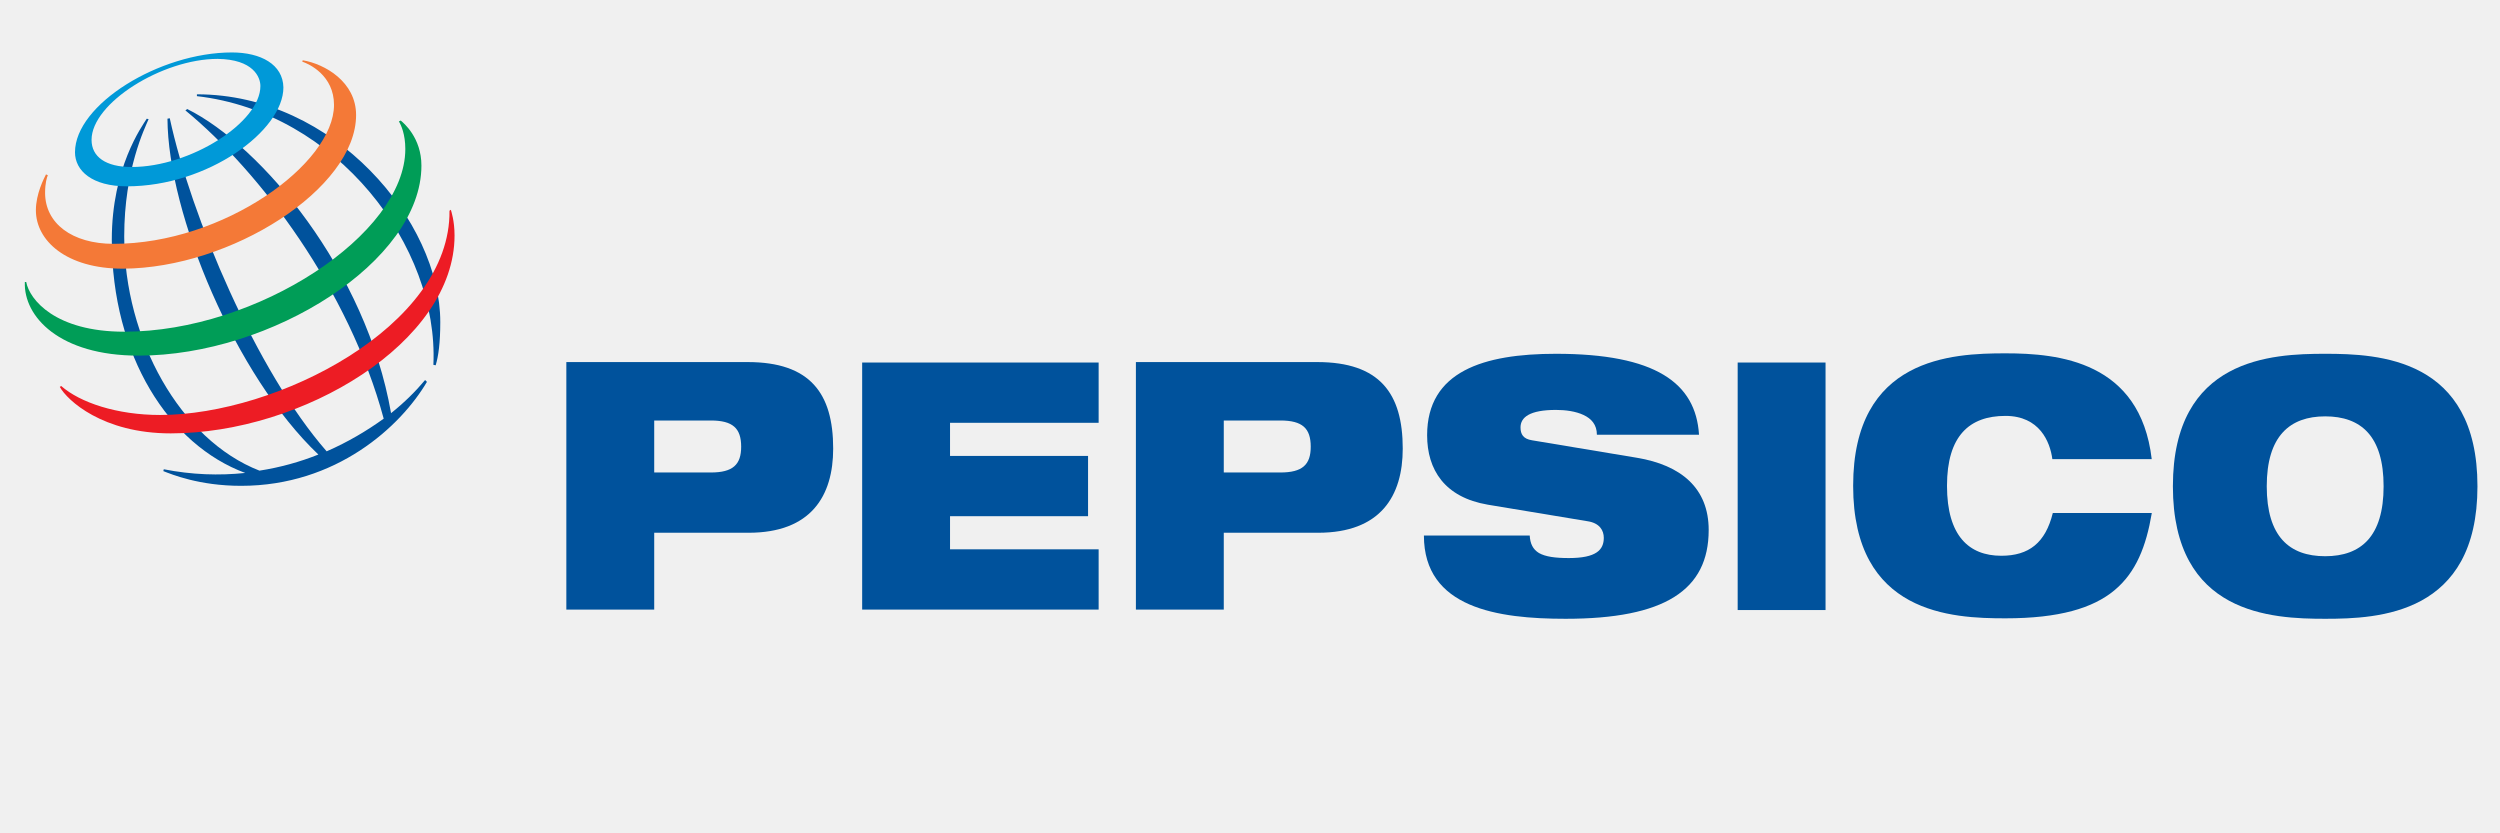
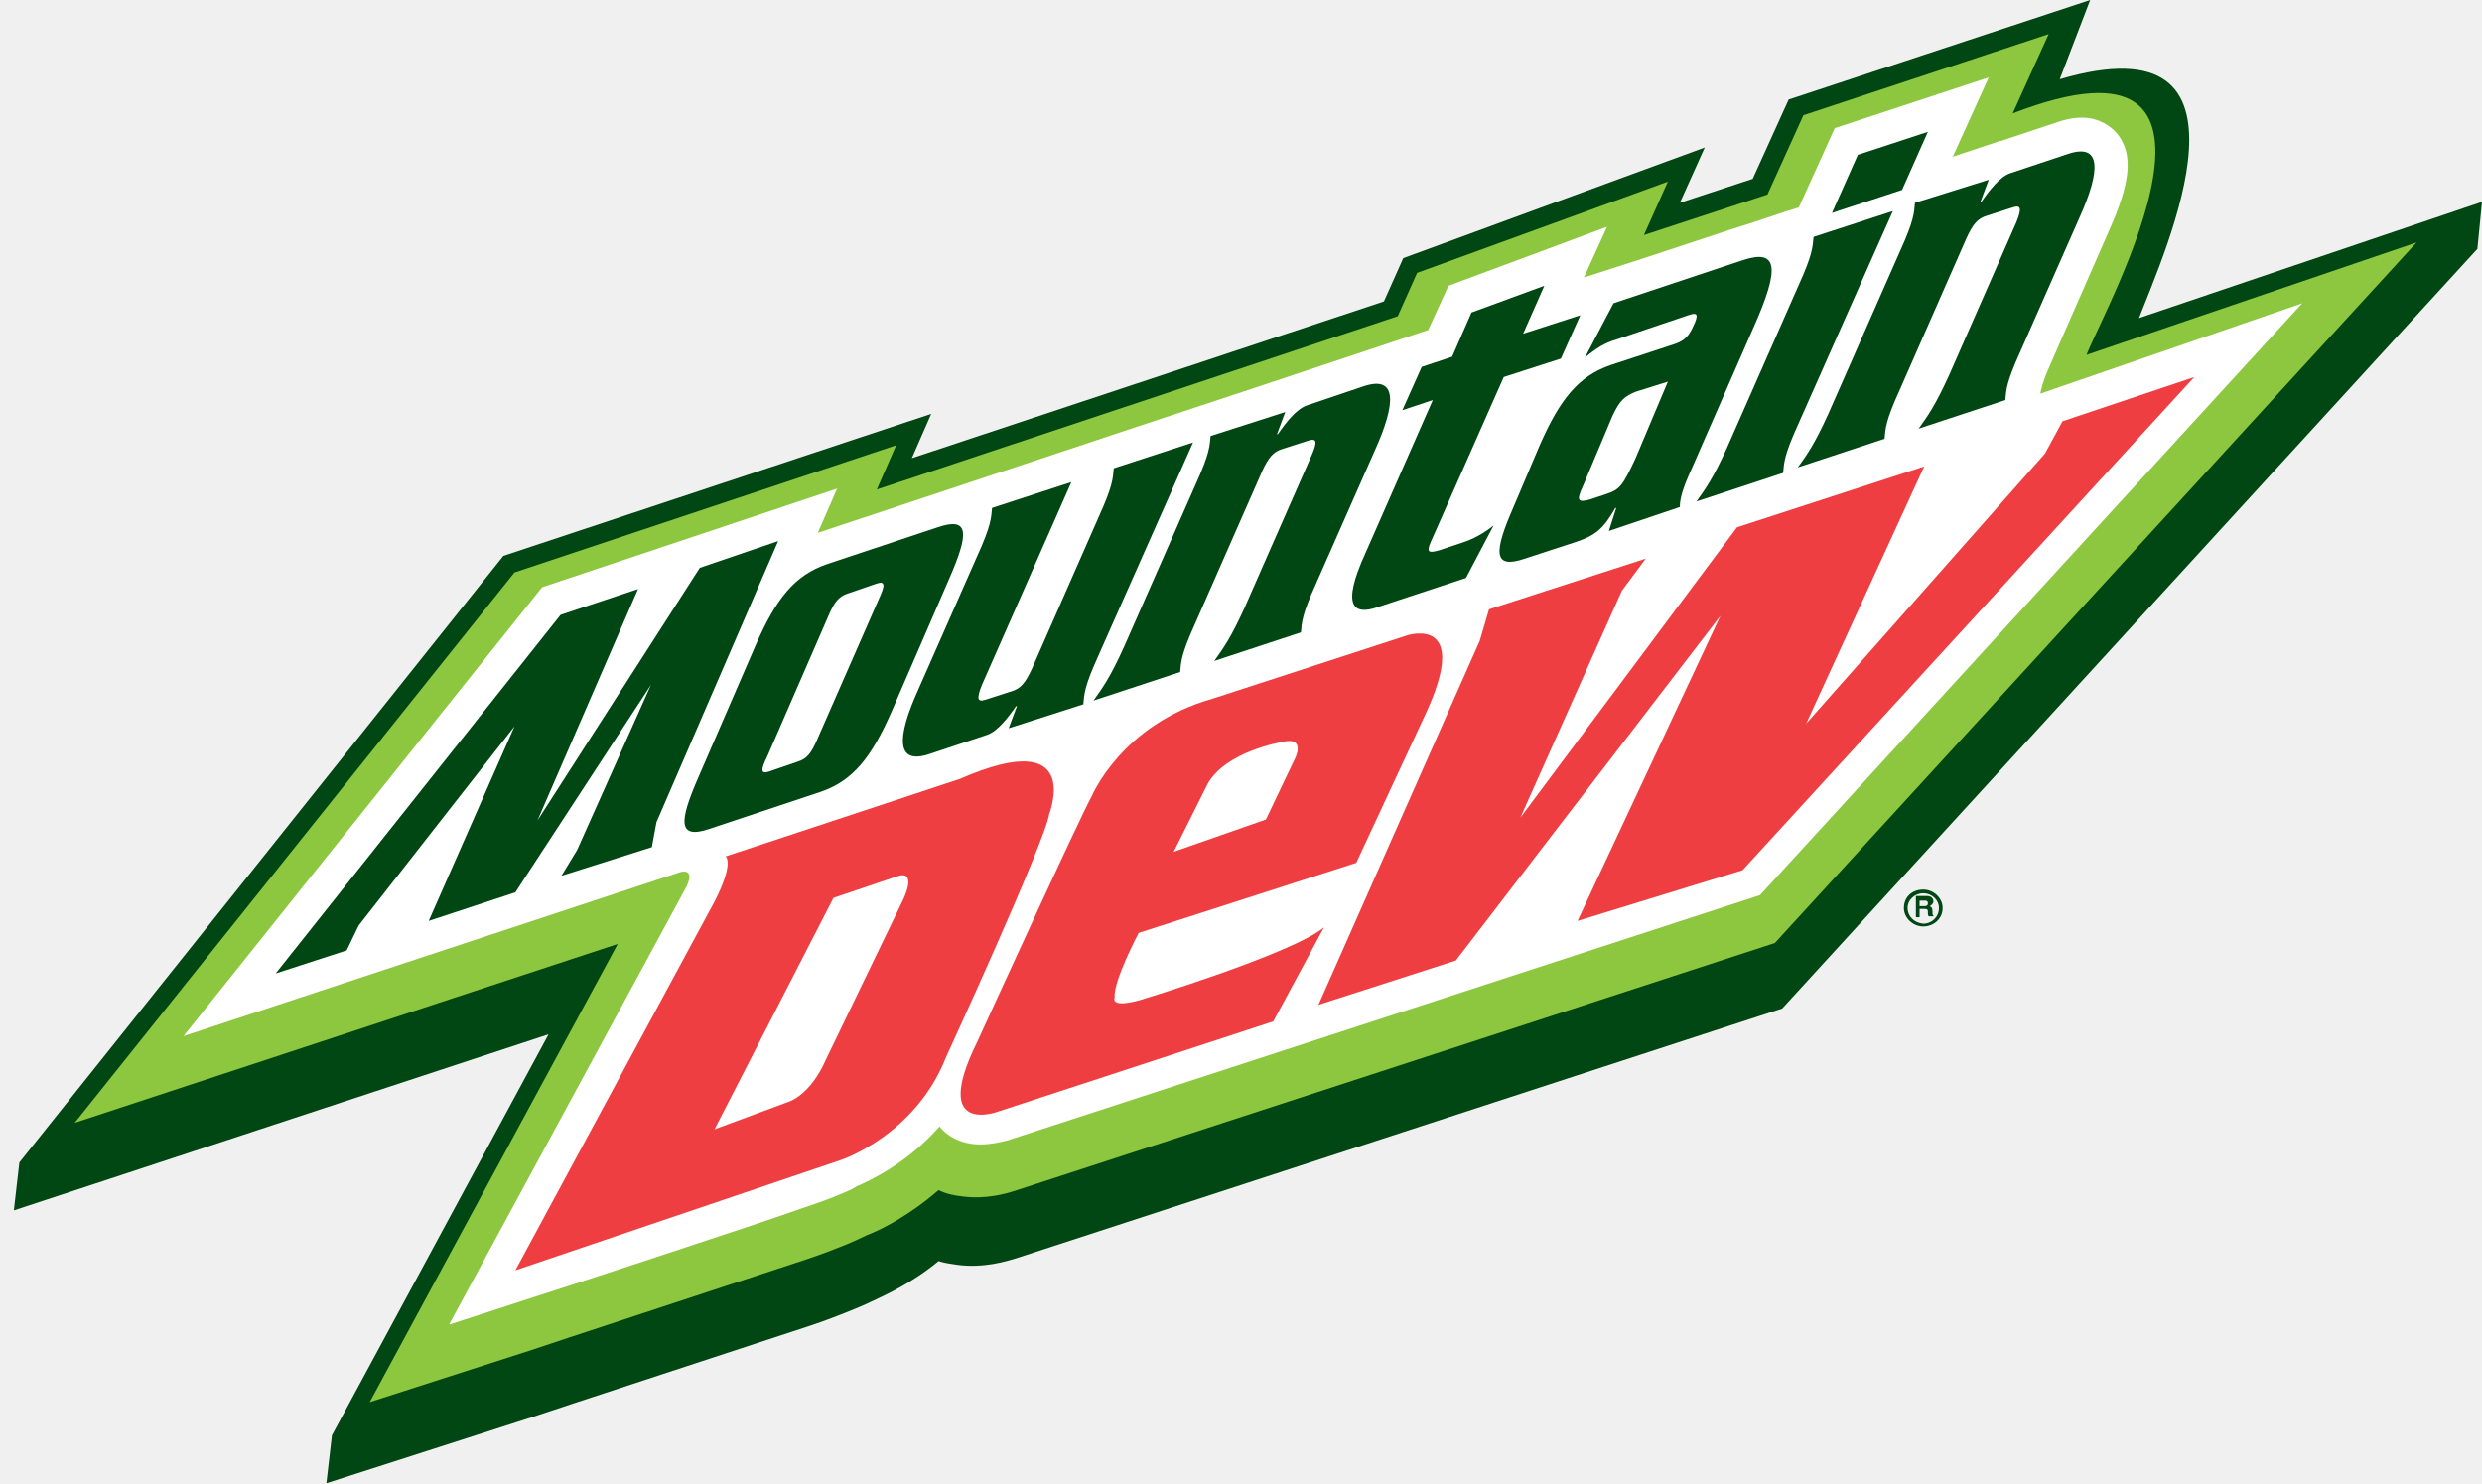
- <svg xmlns="http://www.w3.org/2000/svg" version="1.1" id="Layer_2" x="0px" y="0px" viewBox="0 0 543.4 181" style="enable-background:new 0 0 543.4 181;" xml:space="preserve">
+ <svg xmlns="http://www.w3.org/2000/svg" version="1.1" id="LOGO" x="0px" y="0px" viewBox="0 0 269.2 160.9" style="enable-background:new 0 0 269.2 160.9;" xml:space="preserve">
  <style type="text/css">
- 	.st0{fill:#00529C;}
- 	.st1{fill:#0099D8;}
- 	.st2{fill:#F47937;}
- 	.st3{fill:#009D57;}
- 	.st4{fill:#ED1C24;}
+ 	.st0{fill:#004713;}
+ 	.st1{fill:#8DC63F;}
+ 	.st2{fill:#FFFFFF;}
+ 	.st3{fill:#EF3E42;}
</style>
  <g>
    <g>
-       <path class="st0" d="M142.2,91.4h12.3c4.8,0,6.6,1.7,6.6,5.7c0,3.9-1.8,5.6-6.6,5.6h-12.3V91.4z M123.1,132.5h19.1v-16.7h20.5    c13.6,0,18.4-8,18.4-18.3c0-12-5-18.8-18.6-18.8h-39.4L123.1,132.5L123.1,132.5z" />
-       <path class="st0" d="M187.4,78.8h51.4v13.1h-32.3v7.2h30v13.1h-30v7.2h32.3v13.1h-51.4V78.8z" />
-       <path class="st0" d="M266,91.4h12.3c4.8,0,6.6,1.7,6.6,5.7c0,3.9-1.8,5.6-6.6,5.6H266V91.4z M246.9,132.5H266v-16.7h20.5    c13.6,0,18.4-8,18.4-18.3c0-12-5-18.8-18.6-18.8h-39.4V132.5z" />
-       <path class="st0" d="M323.4,109.7c-9.4-1.6-13.2-7.6-13.2-15.1c0-13.9,12.3-17.7,28-17.7c21.6,0,30.4,6.3,31.1,17.6h-22.2    c0-2.2-1.2-3.5-2.9-4.3c-1.7-0.8-3.9-1.1-6-1.1c-5.7,0-7.7,1.6-7.7,3.8c0,1.5,0.6,2.5,2.5,2.8l22.8,3.8    c9.6,1.6,15.6,6.6,15.6,15.7c0,13.1-9.6,19.3-31.1,19.3c-14.7,0-30.8-2.3-30.8-18.1h23c0.1,1.8,0.7,3,2,3.8    c1.4,0.8,3.5,1.1,6.5,1.1c6,0,7.6-1.8,7.6-4.4c0-1.6-0.9-3.2-3.5-3.6L323.4,109.7z" />
-       <path class="st0" d="M377.7,78.8h19.1v53.8h-19.1V78.8z" />
-       <path class="st0" d="M467.7,111.6c-1.2,7.1-3.4,12.8-8.1,16.7c-4.7,3.9-12,6.1-23.7,6.1c-11.6,0-33.1-0.9-33.1-28.8    s21.5-28.8,33.1-28.8c11.5,0,29.3,1.7,31.8,23h-21.6c-0.5-3.8-2.8-9.4-10.2-9.4c-7.8,0-12.7,4.3-12.7,15.2s4.8,15.2,11.8,15.2    c6,0,9.6-2.8,11.2-9.3h21.5V111.6z" />
-       <path class="st0" d="M492.7,105.7c0-10.9,5-15.2,12.7-15.2c7.8,0,12.7,4.3,12.7,15.2s-4.9,15.2-12.7,15.2    C497.6,120.9,492.7,116.6,492.7,105.7z M472.3,105.7c0,27.9,21.5,28.8,33.1,28.8s33.1-0.9,33.1-28.8S517,76.9,505.4,76.9    C493.8,76.9,472.3,77.8,472.3,105.7z" />
+       <g>
+         <path class="st0" d="M269.2,21.9l-37.2,12.6c2.8-7.3,14.5-32.7-8.6-25.9l3.3-8.6L194,10.8l-3.9,8.6l-7.9,2.6l2.7-6L152.2,28     l-2.1,4.7l-51.2,17l2.1-4.8L54.6,60.3L2.1,126.1l-0.6,5.2l58-19.1l-23.5,43.5l-0.6,5.2l22.4-7.2c0.2-0.1,27.1-8.9,30.1-9.9     c1.8-0.6,3.3-1.2,4.3-1.6c0.7-0.3,1.5-0.6,2.3-1c1.5-0.7,4.4-2,7.3-4.4c0.6,0.2,1.3,0.3,2,0.4c2.9,0.4,5.4-0.4,6.4-0.7l83.1-27.1     l75.4-82.4L269.2,21.9z" />
+         <path class="st1" d="M226.3,38.5c2.2-5.5,19.7-36.9-8-26.2l3.9-8.6l-26.6,8.8l-3.9,8.6l-13.4,4.4l2.6-5.8l-27.2,9.9l-2.1,4.7     L95.1,53.1l2.1-4.8L55.8,62.1L8.1,121.8L67,102.4l-26.9,49.7l17.4-5.6c0.2-0.1,27-8.9,30-9.9c1.8-0.6,3.3-1.2,4.3-1.6     c0.7-0.3,1.4-0.6,2.2-1c1.6-0.6,4.7-2.2,7.8-4.9c0.8,0.4,1.7,0.6,2.7,0.7c2.4,0.3,4.6-0.3,5.5-0.6l82.5-26.9l69.6-76L226.3,38.5z     " />
+         <path class="st2" d="M221.3,42.7c0,0,0.1-1,1.1-3.2l6.4-14.6c2.1-4.7,2.5-7.6,1.3-9.7c-0.7-1.3-2.1-2.2-3.6-2.4     c-1-0.1-2,0-3.2,0.4l-6.3,2.1c0,0,0,0-0.1,0l-5.1,1.7l3.9-8.6L199,13.9l-3.9,8.6l-1.6,0.5c0,0-4.1,1.4-5.5,1.8l-10,3.3l0,0     l-6.2,2l2.5-5.5L157.1,31l-2.2,4.8l-14.4,4.8c0,0,0,0,0,0l-17.8,5.9l0,0l-34,11.3l2.1-4.8l-32,10.7l-38.9,48.7l53.9-17.8     c0,0,1.6-0.5,0.7,1.5l-25.8,47.6l8.3-2.7c0.1,0,27-8.8,29.9-9.9c1.8-0.6,3.2-1.1,4.1-1.5c0.7-0.3,1.3-0.5,1.9-0.9     c1.4-0.6,5.5-2.5,9-6.5c0.9,1.1,2.1,1.7,3.6,1.9c1.7,0.2,3.3-0.3,3.8-0.4l81.6-26.6l58.8-64.2L221.3,42.7z" />
+         <path class="st0" d="M60.8,66.7l8.4-2.8L58.3,89l17.6-27.4l8.5-2.9L71.2,89.2l-0.5,2.7l-9.8,3.1l1.7-2.8l8-17.9L55.9,96.8     l-9.4,3.1l9.3-21.1l-16.9,21.6l-1.3,2.7l-7.7,2.5L60.8,66.7z M102.9,62.9c2.2-5,2.3-6.9-1.2-5.7l-12,4c-3.5,1.2-5.5,3.7-7.7,8.7     l-6.2,14.3c-2.2,5-2.3,6.9,1.2,5.7l12-4c3.5-1.2,5.5-3.7,7.7-8.7L102.9,62.9z M89.9,66.7c0.6-1.4,1.1-2,2-2.3l3.2-1.1     c0.9-0.3,0.9,0.2,0.3,1.5l-6.8,15.5c-0.6,1.4-1.1,2-2,2.3l-3.2,1.1c-0.9,0.3-0.9-0.2-0.2-1.6L89.9,66.7z M117.5,76.4     c0.1-1.1,0.1-1.9,1.6-5.2L129.4,48l-8.6,2.8c-0.1,1.1-0.1,1.9-1.6,5.2l-7.3,16.6c-0.7,1.5-1.2,2.1-2.2,2.4l-2.8,0.9     c-0.9,0.3-1-0.1-0.4-1.6l9.7-22l-8.6,2.8c-0.1,1.1-0.1,1.9-1.6,5.2l-6.4,14.5c-2.4,5.3-2.4,8.2,1.2,7l6.3-2.1     c1.1-0.4,2.2-1.8,3.1-3.1l0.1,0l-0.9,2.4L117.5,76.4z M131.3,47.3c-0.1,1.1-0.1,1.9-1.6,5.2l-7.8,17.7c-1.5,3.3-2.3,4.4-3.3,5.8     l9.4-3.1c0.1-1.1,0.1-1.9,1.6-5.2l7.3-16.6c0.7-1.5,1.2-2.1,2.2-2.4l2.8-0.9c0.9-0.3,1,0.1,0.4,1.5L135,65.9     c-1.5,3.3-2.3,4.4-3.3,5.8l9.4-3.1c0.1-1.1,0.1-1.9,1.6-5.2l6.4-14.5c2.4-5.3,2.4-8.2-1.2-7l-6.2,2.1c-1.1,0.4-2.2,1.8-3.1,3.1     l-0.1,0l0.9-2.4L131.3,47.3z M157.5,38.7l-3.3,1.1l-2.1,4.7l3.3-1.1l-7.3,16.6c-2.7,5.9-1.2,6.7,1.2,5.9l9.7-3.2l3-5.7     c-0.5,0.4-1.7,1.3-3.2,1.8l-2.7,0.9c-1.4,0.4-1.4,0.1-0.7-1.4l7.7-17.4l6.2-2l2.1-4.7l-6.2,2l2.3-5.2l-7.9,2.9L157.5,38.7z      M175,32.9l-3.1,5.9c1.2-1,2.1-1.6,3.5-2l7.7-2.6c1.1-0.4,1.1,0,0.6,1.1c-0.5,1.1-0.9,1.6-2,2l-7,2.3c-3.5,1.2-5.5,3.7-7.7,8.7     l-2.8,6.6c-2.2,5-2.3,6.9,1.2,5.7l5.5-1.8c2.1-0.7,3-1.4,4.3-3.7l0.1,0l-0.8,2.5l7.7-2.6c0-0.8,0.2-1.8,1.3-4.2l6.7-15.3     c2.9-6.5,2.6-8.5-1.1-7.3L175,32.9z M180.9,41.4l-3.5,8.3c-1.4,3-1.7,3.4-3.2,3.9l-1.8,0.6c-1.2,0.3-1.5,0.2-0.7-1.5l3.2-7.6     c0.8-1.7,1.3-2.1,2.5-2.6L180.9,41.4z M187.3,48.6c-1.5,3.3-2.3,4.4-3.3,5.8l9.4-3.1c0.1-1.1,0.1-1.9,1.6-5.2l10.3-23.2l-8.6,2.8     c-0.1,1.1-0.1,1.9-1.6,5.2L187.3,48.6z M201.5,16.8l-2.8,6.3l7.6-2.5l2.8-6.3L201.5,16.8z M207.7,22c-0.1,1.1-0.1,1.9-1.6,5.2     l-7.8,17.7c-1.5,3.3-2.3,4.4-3.3,5.8l9.4-3.1c0.1-1.1,0.1-1.9,1.6-5.2l7.3-16.6c0.7-1.5,1.2-2.1,2.2-2.4l2.8-0.9     c0.9-0.3,1,0.1,0.4,1.6l-7.3,16.6c-1.5,3.3-2.3,4.4-3.3,5.8l9.4-3.1c0.1-1.1,0.1-1.9,1.6-5.2l6.4-14.5c2.4-5.3,2.4-8.2-1.2-7     l-6.3,2.1c-1.1,0.4-2.2,1.8-3.1,3.1l-0.1,0l0.9-2.4L207.7,22z" />
+         <path class="st3" d="M104.1,84.5c13.5-5.9,9.7,3.8,9.7,3.8c-0.4,2.9-11.2,26.4-11.2,26.4c-3.3,8.4-11.3,11.1-11.3,11.1     c-0.3,0.1-35.4,12-35.4,12l21.6-40c2.2-4.3,1.2-4.9,1.2-4.9L104.1,84.5z M90.4,97.4l-12.9,25.1l8.1-3c0,0,2.3-0.7,4-4.6l8.4-17.4     c0,0,1.6-3.3-0.8-2.4L90.4,97.4z M160.5,69.5L143,109l14.9-4.8l28.7-37.4l-15.5,33.1l17.9-5.5l49-53.5l-14.3,4.8l-1.9,3.5     l-25.9,29.3l12.8-27.9l-20.3,6.6l-23.5,31.5l11-24.6l2.6-3.5l-17,5.5L160.5,69.5z M152.7,68.9l-21.2,6.9     c-9.9,2.8-13.1,10.6-13.1,10.6C117.2,88.5,106,113,106,113c-5.1,10.3,2.2,7.6,2.2,7.6l29.9-9.8l5.5-10.2c-3.5,2.9-20,7.9-20,7.9     c-3.3,0.9-2.7-0.3-2.7-0.3c-0.2-1.7,2.6-7,2.6-7l23.6-7.6l7.4-15.9C159.7,66.7,152.7,68.9,152.7,68.9z M140.4,82.4l-3.1,6.5     l-10,3.5L131,85c2-3.5,8-4.5,8-4.5C141.8,79.8,140.4,82.4,140.4,82.4z" />
+       </g>
+       <g>
+         <path class="st0" d="M208.2,98.3v-0.6h0.6c0.3,0,0.3,0.2,0.3,0.3c0,0.2-0.1,0.3-0.4,0.3H208.2z M207.7,99.5h0.5v-0.9h0.5     c0.4,0,0.4,0.1,0.4,0.4c0,0.2,0,0.3,0.1,0.4h0.5v-0.1c-0.1,0-0.1-0.1-0.1-0.4c0-0.4-0.1-0.5-0.3-0.6c0.2-0.1,0.4-0.3,0.4-0.5     c0-0.2-0.1-0.6-0.7-0.6h-1.2V99.5z" />
+         <path class="st0" d="M206.9,98.5c0-0.9,0.8-1.6,1.7-1.6c0.9,0,1.7,0.7,1.7,1.6c0,1-0.8,1.7-1.7,1.7     C207.6,100.1,206.9,99.4,206.9,98.5z M208.6,100.5c1.1,0,2.1-0.8,2.1-2c0-1.1-1-2-2.1-2c-1.2,0-2.1,0.8-2.1,2     C206.5,99.6,207.5,100.5,208.6,100.5z" />
+       </g>
    </g>
-     <path class="st0" d="M94.2,79.3c1.2-25.8-21-54.9-51.4-58.4v-0.4c29.9,0,52.9,27.7,52.9,49.5c0,4.5-0.4,7.4-1,9.4L94.2,79.3z    M92.4,82.6c-2,2.4-4.5,4.9-7.4,7.2c-5.4-31-28.2-58.1-44.3-66.1L40.3,24c16.2,13.3,35.6,39.1,43.1,67c-3.6,2.6-7.8,5.1-12.4,7.1   C55.7,80.6,41.5,47,36.9,25.7l-0.5,0.1c0.1,20.7,14.8,55.9,32.8,73c-4,1.6-8.3,2.8-12.8,3.5C39.2,95.6,27,73.7,27,51.4   c0-14.6,4.5-23.6,5.3-25.5l-0.4-0.1c-1,1.6-7.6,10.6-7.6,26.3c0,25.3,12.5,44.6,29,50.7c-5.7,0.6-11.6,0.4-17.7-0.8l-0.1,0.4   c1.8,0.7,7.8,3.2,16.9,3.2c20.7,0,34.7-12.9,40.4-22.6L92.4,82.6z" />
-     <path class="st1" d="M50.4,11.4c-15.7,0-34.1,11.3-34.1,21.7c0,4,3.7,7.4,11.3,7.4c17.6,0,34-12.1,34-21.5   C61.5,14,56.7,11.4,50.4,11.4z M56.6,18.7c0,7.9-15.2,17.6-28,17.6c-5.6,0-8.7-2.2-8.7-5.9c0-8,15.4-17.6,27.4-17.6   C55.1,12.9,56.6,16.8,56.6,18.7z" />
-     <path class="st2" d="M10,37.9c-0.4,0.8-2.2,4.2-2.2,7.8c0,6.6,6.6,12.7,18.9,12.7C50.2,58.3,77.4,41,77.4,25   c0-7.2-6.8-11.1-11.6-11.9l-0.1,0.3c1.5,0.5,6.9,3,6.9,9.4c0,12.8-24,30.2-47.9,30.2c-9.1,0-14.9-4.5-14.9-11.1   c0-2.1,0.4-3.4,0.6-3.8L10,37.9z" />
-     <path class="st3" d="M87.1,26.2c0.6,0.5,4.5,3.7,4.5,9.8c0,20.8-32.6,41.3-61.5,41.3c-17.2,0-25-8.5-24.7-16h0.3   C6.4,65.1,12,72.1,27,72.1c28.9,0,61.1-21.2,61.1-39.7c0-3.2-0.9-5.2-1.4-6L87.1,26.2z" />
-     <path class="st4" d="M98,45.6c0.1,0.4,0.8,2.4,0.8,5.6c0,23.2-33,43-61.7,43C22.3,94.2,14.6,87,13,84.1l0.3-0.2   c4.1,3.6,12.1,6.3,21.5,6.3c25.4,0,63.2-19.3,62.9-44.4L98,45.6z" />
  </g>
</svg>
